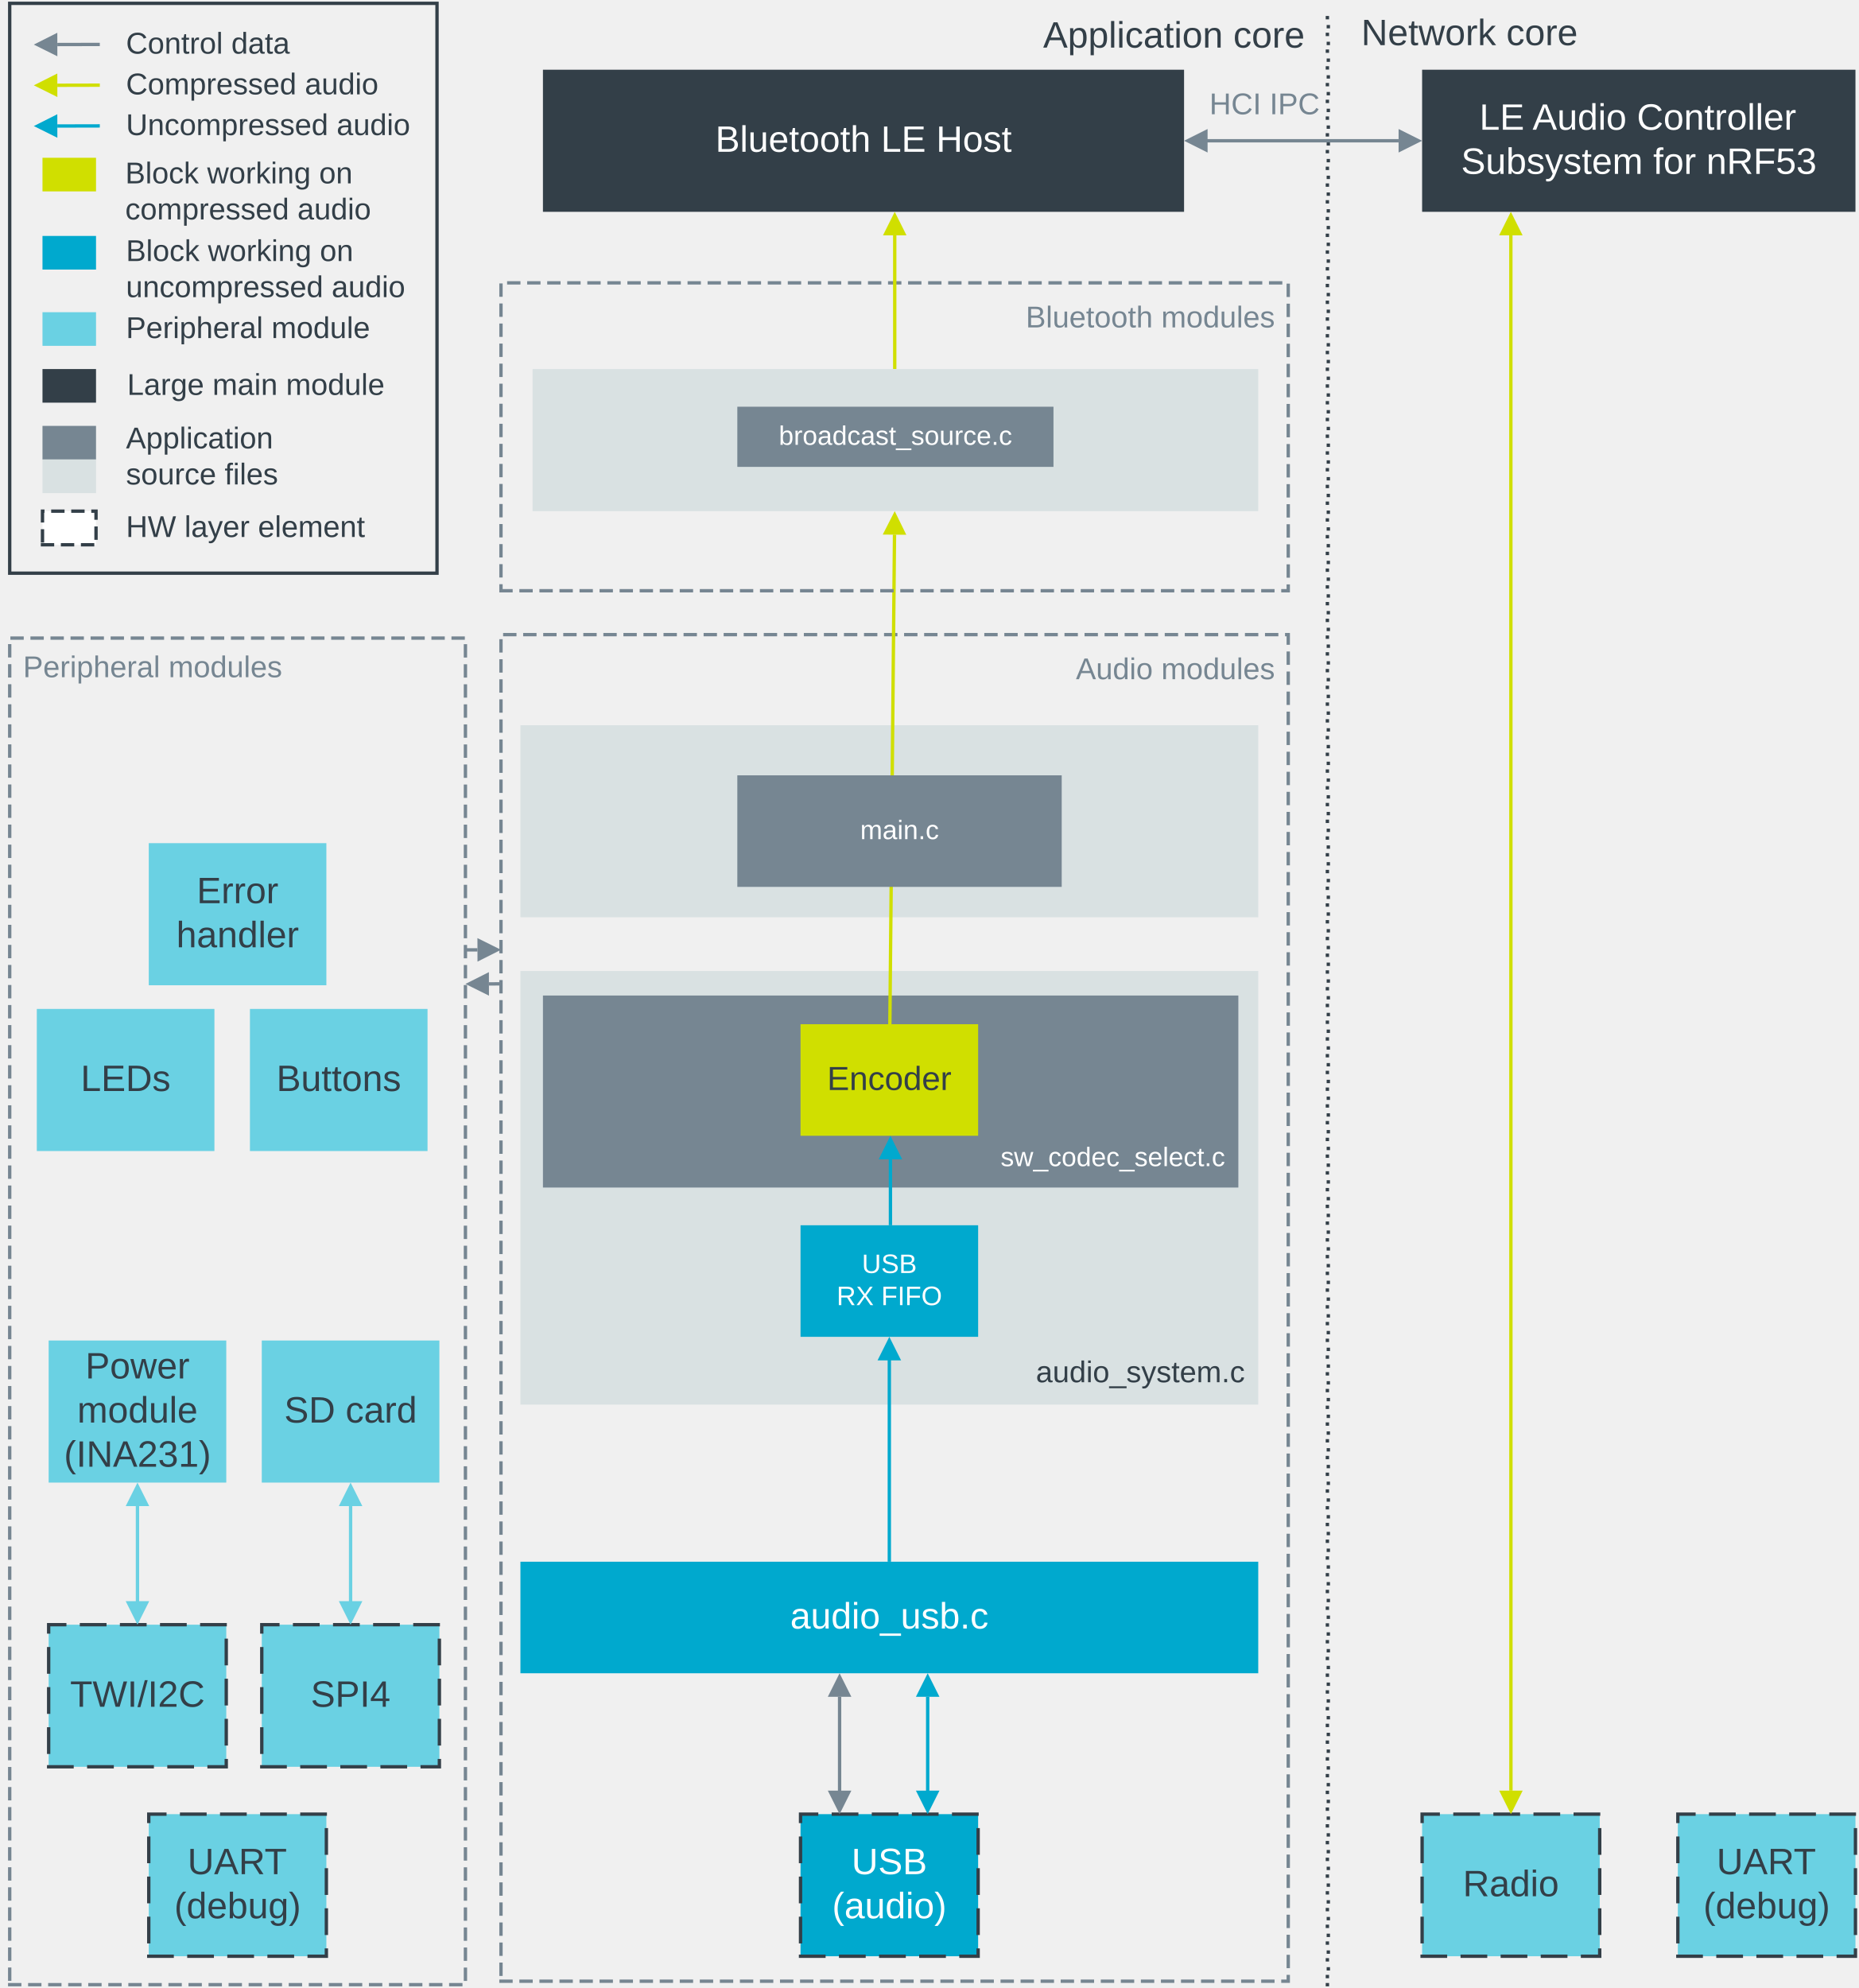
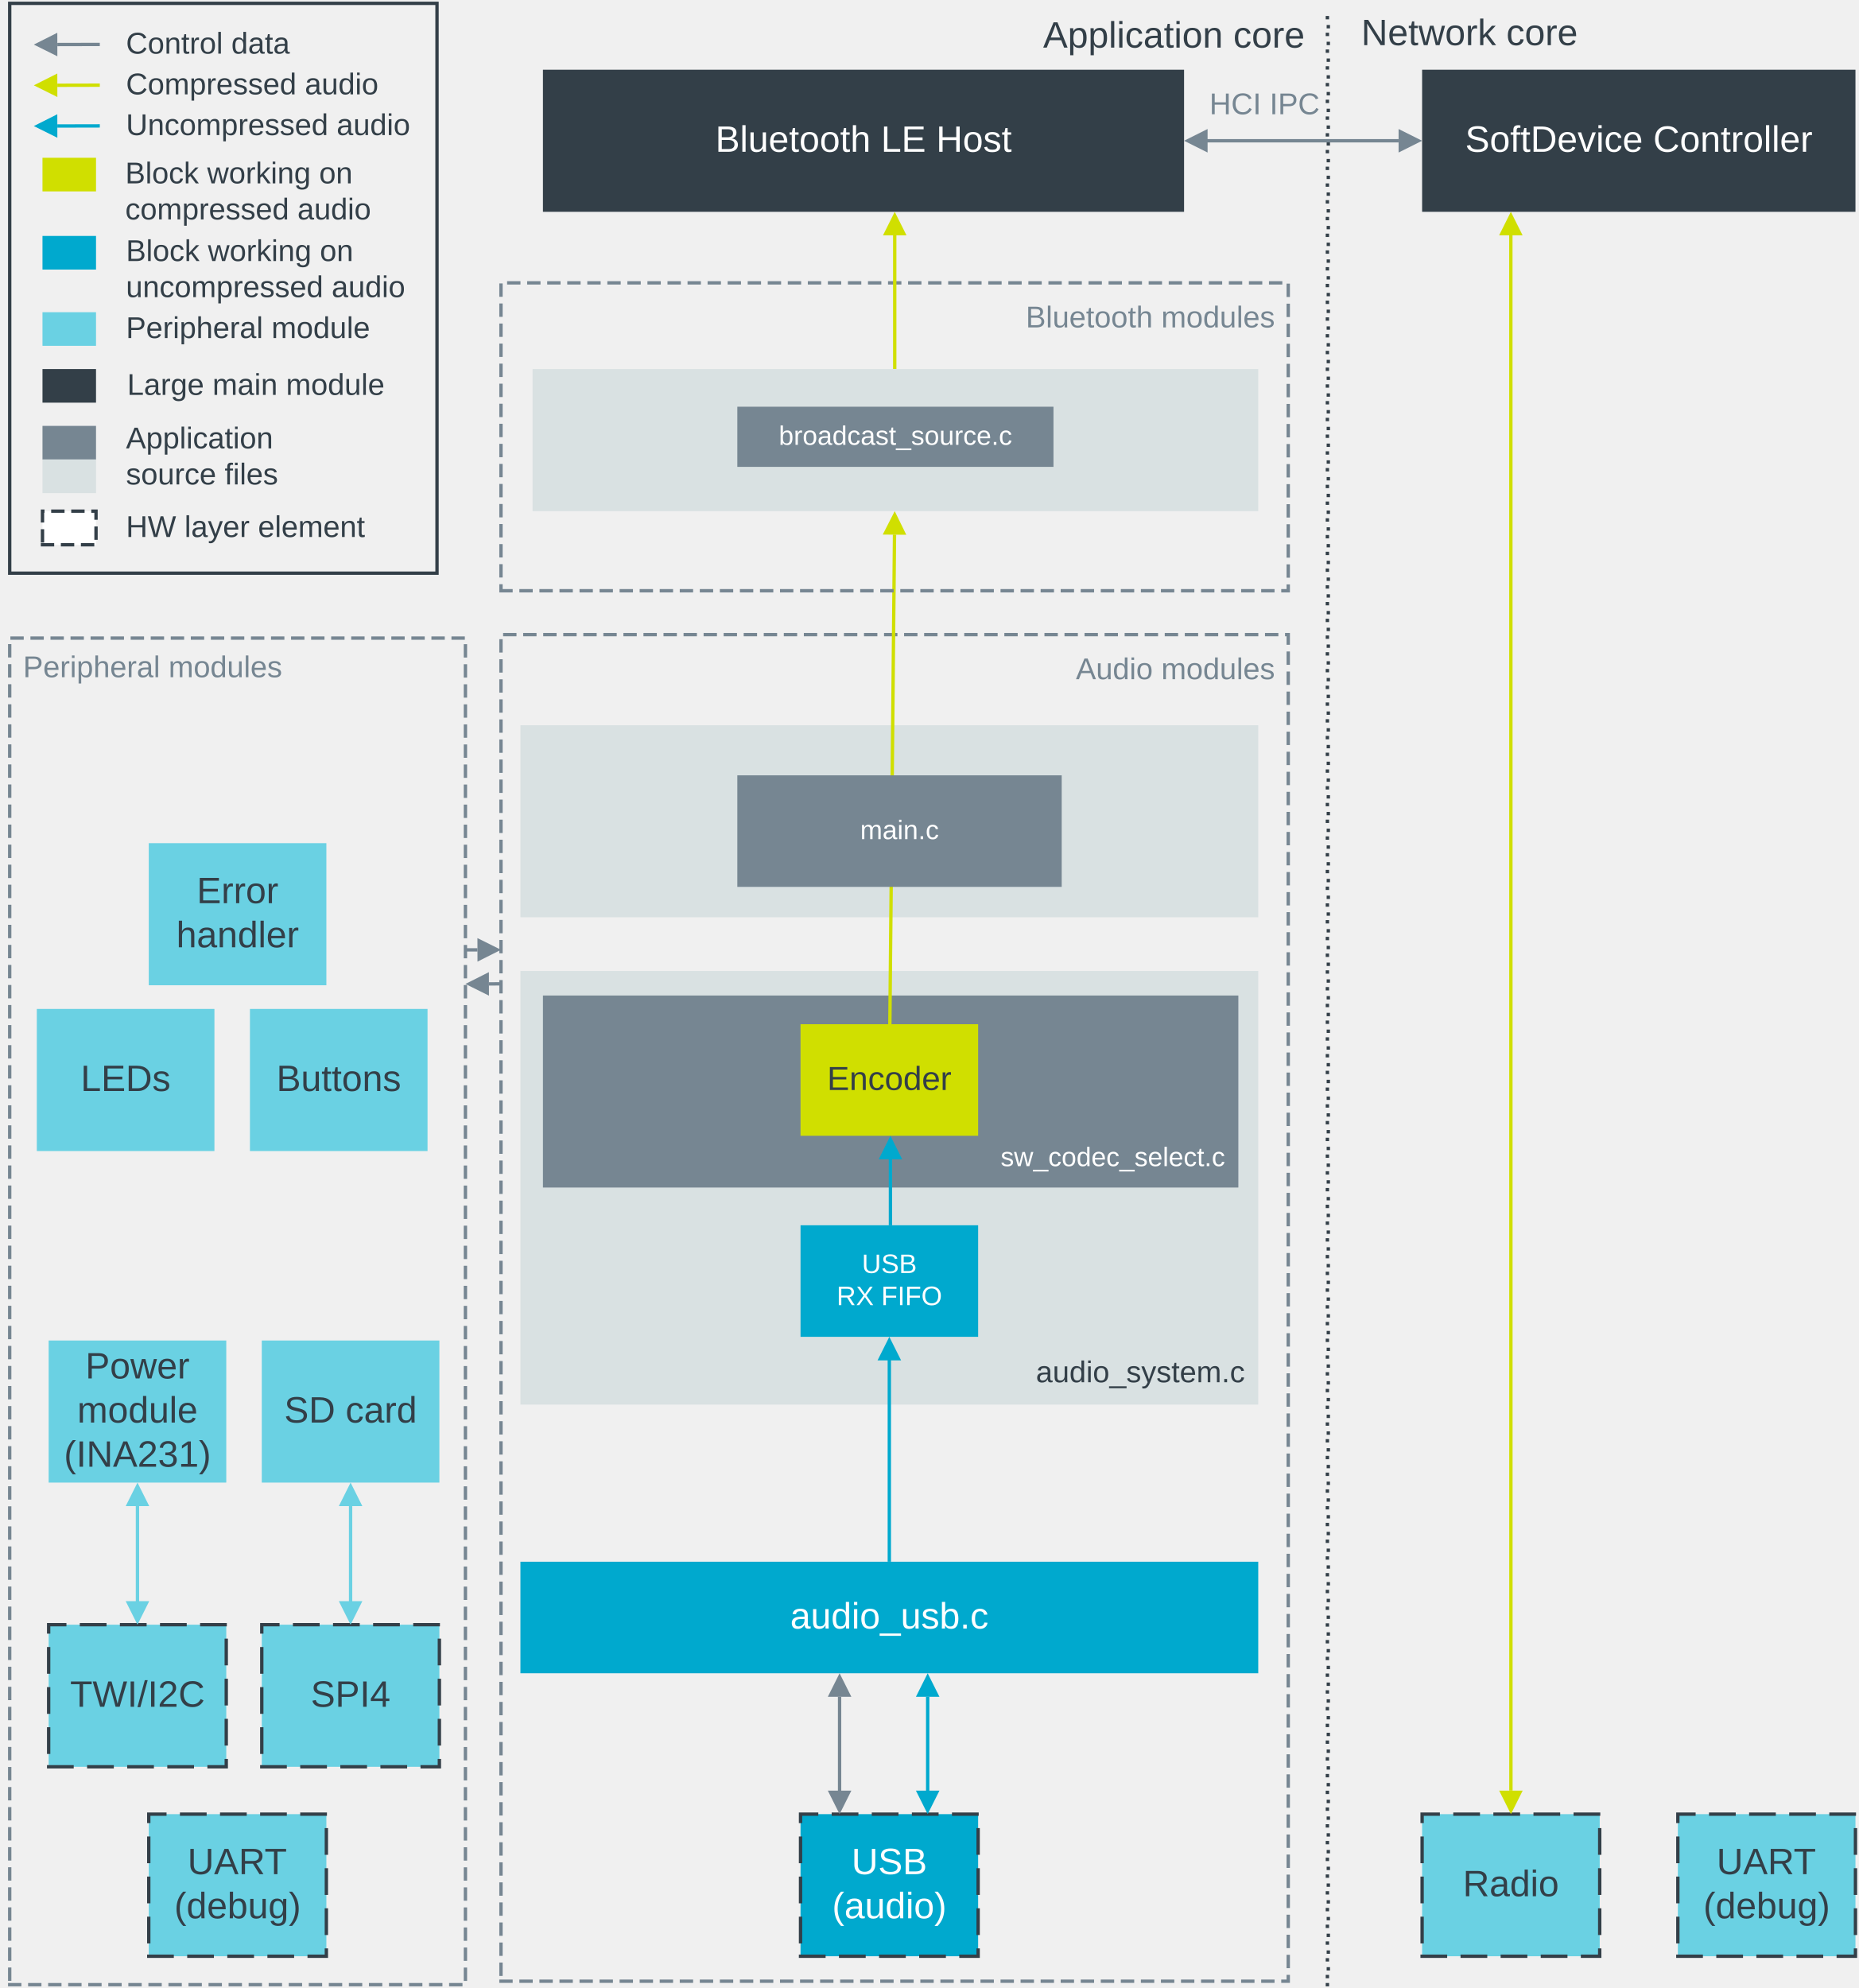
<svg xmlns="http://www.w3.org/2000/svg" xmlns:xlink="http://www.w3.org/1999/xlink" width="7.726in" height="8.262in" viewBox="0 0 556.255 594.878" xml:space="preserve" color-interpolation-filters="sRGB" class="st33">
  <style type="text/css">
	
		.st1 {fill:#333f48;stroke:none;stroke-width:1}
		.st2 {fill:#ffffff;font-family:Arial;font-size:0.917em}
- 		.st3 {font-size:1em}
- 		.st4 {fill:#6ad1e3;stroke:#333f48;stroke-dasharray:7,5;stroke-width:1}
- 		.st5 {fill:#333f48;font-family:Arial;font-size:0.917em}
+ 		.st3 {fill:#6ad1e3;stroke:#333f48;stroke-dasharray:7,5;stroke-width:1}
+ 		.st4 {fill:#333f48;font-family:Arial;font-size:0.917em}
+ 		.st5 {font-size:1em}
		.st6 {fill:#6ad1e3;stroke:none;stroke-width:1}
- 		.st7 {marker-end:url(#mrkr4-51);marker-start:url(#mrkr4-49);stroke:#6ad1e3;stroke-linecap:butt;stroke-width:1}
+ 		.st7 {marker-end:url(#mrkr4-50);marker-start:url(#mrkr4-48);stroke:#6ad1e3;stroke-linecap:butt;stroke-width:1}
		.st8 {fill:#6ad1e3;fill-opacity:1;stroke:#6ad1e3;stroke-opacity:1;stroke-width:0.284}
		.st9 {fill:#d9e1e2;stroke:none;stroke-width:1}
		.st10 {fill:#333f48;font-family:Arial;font-size:0.75em}
		.st11 {fill:#00a9ce;stroke:none;stroke-width:1}
		.st12 {fill:none;stroke:#768692;stroke-dasharray:3,3;stroke-width:1}
		.st13 {fill:#00a9ce;stroke:#333f48;stroke-dasharray:7,5;stroke-width:1}
		.st14 {fill:none;stroke:#333f48;stroke-dasharray:0.01,5;stroke-width:1}
		.st15 {fill:none;stroke:none;stroke-width:1}
- 		.st16 {marker-start:url(#mrkr4-86);stroke:#00a9ce;stroke-linecap:butt;stroke-width:1}
+ 		.st16 {marker-start:url(#mrkr4-85);stroke:#00a9ce;stroke-linecap:butt;stroke-width:1}
		.st17 {fill:#00a9ce;fill-opacity:1;stroke:#00a9ce;stroke-opacity:1;stroke-width:0.284}
- 		.st18 {marker-end:url(#mrkr4-95);marker-start:url(#mrkr4-93);stroke:#768692;stroke-linecap:butt;stroke-width:1}
+ 		.st18 {marker-end:url(#mrkr4-94);marker-start:url(#mrkr4-92);stroke:#768692;stroke-linecap:butt;stroke-width:1}
		.st19 {fill:#768692;fill-opacity:1;stroke:#768692;stroke-opacity:1;stroke-width:0.284}
- 		.st20 {marker-end:url(#mrkr4-103);marker-start:url(#mrkr4-86);stroke:#00a9ce;stroke-linecap:butt;stroke-width:1}
+ 		.st20 {marker-end:url(#mrkr4-102);marker-start:url(#mrkr4-85);stroke:#00a9ce;stroke-linecap:butt;stroke-width:1}
		.st21 {fill:#768692;font-family:Arial;font-size:0.75em}
- 		.st22 {marker-end:url(#mrkr4-95);stroke:#768692;stroke-linecap:butt;stroke-width:1}
+ 		.st22 {marker-end:url(#mrkr4-94);stroke:#768692;stroke-linecap:butt;stroke-width:1}
		.st23 {fill:none;stroke:#333f48;stroke-width:1}
		.st24 {fill:#d0df00;stroke:none;stroke-width:1}
- 		.st25 {marker-end:url(#mrkr4-144);stroke:#d0df00;stroke-linecap:butt;stroke-width:1}
+ 		.st25 {marker-end:url(#mrkr4-143);stroke:#d0df00;stroke-linecap:butt;stroke-width:1}
		.st26 {fill:#d0df00;fill-opacity:1;stroke:#d0df00;stroke-opacity:1;stroke-width:0.284}
- 		.st27 {marker-end:url(#mrkr4-103);stroke:#00a9ce;stroke-linecap:butt;stroke-width:1}
+ 		.st27 {marker-end:url(#mrkr4-102);stroke:#00a9ce;stroke-linecap:butt;stroke-width:1}
		.st28 {fill:#ffffff;stroke:#333f48;stroke-dasharray:3,3;stroke-width:1}
		.st29 {fill:#ffffff;font-family:Arial;font-size:0.667em}
		.st30 {fill:#768692;stroke:none;stroke-width:1}
		.st31 {fill:#333f48;font-family:Arial;font-size:0.833em}
- 		.st32 {marker-end:url(#mrkr4-144);marker-start:url(#mrkr4-221);stroke:#d0df00;stroke-linecap:butt;stroke-width:1}
+ 		.st32 {marker-end:url(#mrkr4-143);marker-start:url(#mrkr4-220);stroke:#d0df00;stroke-linecap:butt;stroke-width:1}
		.st33 {fill:none;fill-rule:evenodd;font-size:12px;overflow:visible;stroke-linecap:square;stroke-miterlimit:3}
	
	</style>
  <defs id="Markers">
    <g id="lend4">
      <path d="M 2 1 L 0 0 L 2 -1 L 2 1 " style="stroke:none" />
    </g>
-     <marker id="mrkr4-49" class="st8" refX="6.68" orient="auto" markerUnits="strokeWidth" overflow="visible">
+     <marker id="mrkr4-48" class="st8" refX="6.68" orient="auto" markerUnits="strokeWidth" overflow="visible">
      <use xlink:href="#lend4" transform="scale(3.52) " />
    </marker>
-     <marker id="mrkr4-51" class="st8" refX="-7.04" orient="auto" markerUnits="strokeWidth" overflow="visible">
+     <marker id="mrkr4-50" class="st8" refX="-7.04" orient="auto" markerUnits="strokeWidth" overflow="visible">
      <use xlink:href="#lend4" transform="scale(-3.52,-3.52) " />
    </marker>
-     <marker id="mrkr4-86" class="st17" refX="6.68" orient="auto" markerUnits="strokeWidth" overflow="visible">
+     <marker id="mrkr4-85" class="st17" refX="6.68" orient="auto" markerUnits="strokeWidth" overflow="visible">
      <use xlink:href="#lend4" transform="scale(3.52) " />
    </marker>
-     <marker id="mrkr4-93" class="st19" refX="6.68" orient="auto" markerUnits="strokeWidth" overflow="visible">
+     <marker id="mrkr4-92" class="st19" refX="6.68" orient="auto" markerUnits="strokeWidth" overflow="visible">
      <use xlink:href="#lend4" transform="scale(3.52) " />
    </marker>
-     <marker id="mrkr4-95" class="st19" refX="-7.04" orient="auto" markerUnits="strokeWidth" overflow="visible">
+     <marker id="mrkr4-94" class="st19" refX="-7.04" orient="auto" markerUnits="strokeWidth" overflow="visible">
      <use xlink:href="#lend4" transform="scale(-3.52,-3.52) " />
    </marker>
-     <marker id="mrkr4-103" class="st17" refX="-7.04" orient="auto" markerUnits="strokeWidth" overflow="visible">
+     <marker id="mrkr4-102" class="st17" refX="-7.04" orient="auto" markerUnits="strokeWidth" overflow="visible">
      <use xlink:href="#lend4" transform="scale(-3.52,-3.52) " />
    </marker>
-     <marker id="mrkr4-144" class="st26" refX="-7.04" orient="auto" markerUnits="strokeWidth" overflow="visible">
+     <marker id="mrkr4-143" class="st26" refX="-7.04" orient="auto" markerUnits="strokeWidth" overflow="visible">
      <use xlink:href="#lend4" transform="scale(-3.52,-3.52) " />
    </marker>
-     <marker id="mrkr4-221" class="st26" refX="6.68" orient="auto" markerUnits="strokeWidth" overflow="visible">
+     <marker id="mrkr4-220" class="st26" refX="6.68" orient="auto" markerUnits="strokeWidth" overflow="visible">
      <use xlink:href="#lend4" transform="scale(3.52) " />
    </marker>
  </defs>
  <g>
    <g id="shape5-1" transform="translate(162.467,-531.496)">
      <rect x="0" y="552.359" width="191.864" height="42.52" class="st1" />
      <text x="51.6" y="576.92" class="st2">Bluetooth LE Host</text>
    </g>
    <g id="shape6-4" transform="translate(425.57,-531.496)">
      <rect x="0" y="552.359" width="129.685" height="42.52" class="st1" />
-       <text x="17.15" y="570.32" class="st2">LE Audio Controller <tspan x="11.66" dy="1.2em" class="st3">S</tspan>ubsystem for nRF53</text>
-     </g>
-     <g id="shape7-8" transform="translate(425.57,-9.50394)">
-       <path d="M0 594.88 L53.15 594.88 L53.15 552.36 L0 552.36 L0 594.88 Z" class="st4" />
-       <text x="12.2" y="576.92" class="st5">Radio</text>
-     </g>
-     <g id="shape8-11" transform="translate(502.105,-9.50394)">
-       <path d="M0 594.88 L53.15 594.88 L53.15 552.36 L0 552.36 L0 594.88 Z" class="st4" />
-       <text x="11.6" y="570.32" class="st5">UART <tspan x="7.62" dy="1.2em" class="st3">(debug)</tspan>
-       </text>
-     </g>
-     <g id="shape9-15" transform="translate(44.5055,-9.50394)">
-       <path d="M0 594.88 L53.15 594.88 L53.15 552.36 L0 552.36 L0 594.88 Z" class="st4" />
-       <text x="11.6" y="570.32" class="st5">UART <tspan x="7.62" dy="1.2em" class="st3">(debug)</tspan>
-       </text>
-     </g>
-     <g id="shape10-19" transform="translate(14.5462,-66.1969)">
-       <path d="M0 594.88 L53.15 594.88 L53.15 552.36 L0 552.36 L0 594.88 Z" class="st4" />
-       <text x="6.41" y="576.92" class="st5">TWI/I2C</text>
-     </g>
-     <g id="shape11-22" transform="translate(78.3257,-66.1969)">
-       <path d="M0 594.88 L53.15 594.88 L53.15 552.36 L0 552.36 L0 594.88 Z" class="st4" />
-       <text x="14.65" y="576.92" class="st5">SPI4</text>
-     </g>
-     <g id="shape12-25" transform="translate(78.3257,-151.236)">
-       <rect x="0" y="552.359" width="53.15" height="42.52" class="st6" />
-       <text x="6.71" y="576.92" class="st5">SD card</text>
-     </g>
-     <g id="shape14-28" transform="translate(14.5462,-151.236)">
-       <rect x="0" y="552.359" width="53.15" height="42.52" class="st6" />
-       <text x="10.99" y="563.72" class="st5">Power <tspan x="8.54" dy="1.2em" class="st3">module </tspan>
-         <tspan x="4.57" dy="1.2em" class="st3">(INA231)</tspan>
-       </text>
-     </g>
-     <g id="shape15-33" transform="translate(44.5055,-300.055)">
-       <rect x="0" y="552.359" width="53.15" height="42.52" class="st6" />
-       <text x="14.35" y="570.32" class="st5">Error <tspan x="8.23" dy="1.2em" class="st3">handler</tspan>
-       </text>
-     </g>
-     <g id="shape16-37" transform="translate(74.7824,-250.449)">
-       <rect x="0" y="552.359" width="53.15" height="42.52" class="st6" />
-       <text x="7.92" y="576.92" class="st5">Buttons</text>
-     </g>
-     <g id="shape17-40" transform="translate(11.0029,-250.449)">
-       <rect x="0" y="552.359" width="53.15" height="42.52" class="st6" />
-       <text x="13.13" y="576.92" class="st5">LEDs</text>
-     </g>
-     <g id="shape18-43" transform="translate(34.0344,-108.717)">
+       <text x="12.88" y="576.92" class="st2">SoftDevice Controller</text>
+     </g>
+     <g id="shape7-7" transform="translate(425.57,-9.50394)">
+       <path d="M0 594.88 L53.15 594.88 L53.15 552.36 L0 552.36 L0 594.88 Z" class="st3" />
+       <text x="12.2" y="576.92" class="st4">Radio</text>
+     </g>
+     <g id="shape8-10" transform="translate(502.105,-9.50394)">
+       <path d="M0 594.88 L53.15 594.88 L53.15 552.36 L0 552.36 L0 594.88 Z" class="st3" />
+       <text x="11.6" y="570.32" class="st4">UART <tspan x="7.62" dy="1.2em" class="st5">(debug)</tspan>
+       </text>
+     </g>
+     <g id="shape9-14" transform="translate(44.5055,-9.50394)">
+       <path d="M0 594.88 L53.15 594.88 L53.15 552.36 L0 552.36 L0 594.88 Z" class="st3" />
+       <text x="11.6" y="570.32" class="st4">UART <tspan x="7.62" dy="1.2em" class="st5">(debug)</tspan>
+       </text>
+     </g>
+     <g id="shape10-18" transform="translate(14.5462,-66.1969)">
+       <path d="M0 594.88 L53.15 594.88 L53.15 552.36 L0 552.36 L0 594.88 Z" class="st3" />
+       <text x="6.41" y="576.92" class="st4">TWI/I2C</text>
+     </g>
+     <g id="shape11-21" transform="translate(78.3257,-66.1969)">
+       <path d="M0 594.88 L53.15 594.88 L53.15 552.36 L0 552.36 L0 594.88 Z" class="st3" />
+       <text x="14.65" y="576.92" class="st4">SPI4</text>
+     </g>
+     <g id="shape12-24" transform="translate(78.3257,-151.236)">
+       <rect x="0" y="552.359" width="53.15" height="42.52" class="st6" />
+       <text x="6.71" y="576.92" class="st4">SD card</text>
+     </g>
+     <g id="shape14-27" transform="translate(14.5462,-151.236)">
+       <rect x="0" y="552.359" width="53.15" height="42.52" class="st6" />
+       <text x="10.99" y="563.72" class="st4">Power <tspan x="8.54" dy="1.2em" class="st5">module </tspan>
+         <tspan x="4.57" dy="1.2em" class="st5">(INA231)</tspan>
+       </text>
+     </g>
+     <g id="shape15-32" transform="translate(44.5055,-300.055)">
+       <rect x="0" y="552.359" width="53.15" height="42.52" class="st6" />
+       <text x="14.35" y="570.32" class="st4">Error <tspan x="8.23" dy="1.2em" class="st5">handler</tspan>
+       </text>
+     </g>
+     <g id="shape16-36" transform="translate(74.7824,-250.449)">
+       <rect x="0" y="552.359" width="53.15" height="42.52" class="st6" />
+       <text x="7.92" y="576.92" class="st4">Buttons</text>
+     </g>
+     <g id="shape17-39" transform="translate(11.0029,-250.449)">
+       <rect x="0" y="552.359" width="53.15" height="42.52" class="st6" />
+       <text x="13.13" y="576.92" class="st4">LEDs</text>
+     </g>
+     <g id="shape18-42" transform="translate(34.0344,-108.717)">
      <path d="M7.09 588.2 L7.09 587.84 L7.09 559.4" class="st7" />
    </g>
-     <g id="shape22-52" transform="translate(155.729,-174.567)">
+     <g id="shape22-51" transform="translate(155.729,-174.567)">
      <rect x="0" y="465.12" width="220.802" height="129.758" class="st9" />
      <text x="154.27" y="588.18" class="st10">audio_system.c</text>
    </g>
-     <g id="shape23-55" transform="translate(155.729,-94.1787)">
+     <g id="shape23-54" transform="translate(155.729,-94.1787)">
      <rect x="0" y="561.498" width="220.802" height="33.38" class="st11" />
      <text x="80.74" y="581.49" class="st2">audio_usb.c</text>
    </g>
-     <g id="shape25-58" transform="translate(149.909,-2.03534)">
+     <g id="shape25-57" transform="translate(149.909,-2.03534)">
      <path d="M0 594.88 L235.6 594.88 L235.6 191.94 L0 191.94 L0 594.88 Z" class="st12" />
    </g>
-     <g id="shape26-60" transform="translate(97.8139,-108.717)">
+     <g id="shape26-59" transform="translate(97.8139,-108.717)">
      <path d="M7.09 588.2 L7.09 587.84 L7.09 559.4" class="st7" />
    </g>
-     <g id="shape30-67" transform="translate(239.555,-9.50394)">
+     <g id="shape30-66" transform="translate(239.555,-9.50394)">
      <path d="M0 594.88 L53.15 594.88 L53.15 552.36 L0 552.36 L0 594.88 Z" class="st13" />
-       <text x="15.27" y="570.32" class="st2">USB <tspan x="9.45" dy="1.2em" class="st3">(audio)</tspan>
-       </text>
-     </g>
-     <g id="shape33-71" transform="translate(397.223,-1)">
+       <text x="15.27" y="570.32" class="st2">USB <tspan x="9.45" dy="1.2em" class="st5">(audio)</tspan>
+       </text>
+     </g>
+     <g id="shape33-70" transform="translate(397.223,-1)">
      <path d="M0 594.88 L0.28 594.88 L0.28 5.27 L0 5.27 L0 594.88 Z" class="st14" />
    </g>
-     <g id="shape34-73" transform="translate(397.223,-575.453)">
+     <g id="shape34-72" transform="translate(397.223,-575.453)">
      <rect x="0" y="576.453" width="85.039" height="18.425" class="st15" />
-       <text x="10.12" y="588.97" class="st5">Network core</text>
-     </g>
-     <g id="shape36-76" transform="translate(305.097,-574.724)">
+       <text x="10.12" y="588.97" class="st4">Network core</text>
+     </g>
+     <g id="shape36-75" transform="translate(305.097,-574.724)">
      <rect x="0" y="576.453" width="92.409" height="18.425" class="st15" />
-       <text x="7.07" y="588.97" class="st5">Application core</text>
-     </g>
-     <g id="shape42-79" transform="translate(155.729,-320.397)">
+       <text x="7.07" y="588.97" class="st4">Application core</text>
+     </g>
+     <g id="shape42-78" transform="translate(155.729,-320.397)">
      <rect x="0" y="537.421" width="220.802" height="57.457" class="st9" />
    </g>
-     <g id="shape75-81" transform="translate(273.216,-194.856)">
+     <g id="shape75-80" transform="translate(273.216,-194.856)">
      <path d="M-7.09 601.56 L-7.09 601.92 L-7.09 662.17" class="st16" />
    </g>
-     <g id="shape80-87" transform="translate(244.152,-52.0236)">
+     <g id="shape80-86" transform="translate(244.152,-52.0236)">
      <path d="M7.09 588.2 L7.09 587.84 L7.09 559.76" class="st18" />
    </g>
-     <g id="shape81-96" transform="translate(270.515,-52.0236)">
+     <g id="shape81-95" transform="translate(270.515,-52.0236)">
      <path d="M7.09 588.2 L7.09 587.84 L7.09 559.76" class="st20" />
    </g>
-     <g id="shape82-104" transform="translate(354.331,-545.669)">
+     <g id="shape82-103" transform="translate(354.331,-545.669)">
      <path d="M6.68 587.79 L7.04 587.79 L64.2 587.79" class="st18" />
    </g>
-     <g id="shape83-111" transform="translate(357.165,-552.756)">
+     <g id="shape83-110" transform="translate(357.165,-552.756)">
      <rect x="0" y="573.618" width="42.52" height="21.26" class="st15" />
      <text x="4.76" y="586.95" class="st21">HCI IPC</text>
    </g>
-     <g id="shape84-114" transform="translate(304.964,-383.712)">
+     <g id="shape84-113" transform="translate(304.964,-383.712)">
      <rect x="0" y="573.618" width="80.548" height="21.26" class="st15" />
      <text x="17.01" y="586.95" class="st21">Audio modules</text>
    </g>
-     <g id="shape86-117" transform="translate(137.503,-303.569)">
+     <g id="shape86-116" transform="translate(137.503,-303.569)">
      <path d="M1.77 587.81 L5.37 587.8" class="st22" />
    </g>
-     <g id="shape87-122" transform="translate(151.676,-307.546)">
+     <g id="shape87-121" transform="translate(151.676,-307.546)">
      <path d="M-1.77 601.95 L-5.37 601.96" class="st22" />
    </g>
-     <g id="shape88-127" transform="translate(2.88994,-423.362)">
+     <g id="shape88-126" transform="translate(2.88994,-423.362)">
      <rect x="0" y="424.362" width="127.877" height="170.516" class="st23" />
    </g>
-     <g id="shape89-129" transform="translate(12.7002,-537.606)">
+     <g id="shape89-128" transform="translate(12.7002,-537.606)">
      <rect x="0" y="584.817" width="16.019" height="10.061" class="st24" />
    </g>
-     <g id="shape90-131" transform="translate(29.8533,-588.644)">
+     <g id="shape90-130" transform="translate(29.8533,-588.644)">
      <path d="M0 601.94 L-12.71 601.97" class="st22" />
    </g>
-     <g id="shape91-136" transform="translate(33.6886,-576.505)">
+     <g id="shape91-135" transform="translate(33.6886,-576.505)">
      <rect x="0" y="584.817" width="71.566" height="10.061" class="st15" />
      <text x="4" y="592.55" class="st10">Control data</text>
    </g>
-     <g id="shape93-139" transform="translate(29.8533,-576.455)">
+     <g id="shape93-138" transform="translate(29.8533,-576.455)">
      <path d="M0 601.94 L-12.71 601.97" class="st25" />
    </g>
-     <g id="shape94-145" transform="translate(33.6886,-564.316)">
+     <g id="shape94-144" transform="translate(33.6886,-564.316)">
      <rect x="0" y="584.817" width="97.078" height="10.061" class="st15" />
      <text x="4" y="592.55" class="st10">Compressed audio</text>
    </g>
-     <g id="shape95-148" transform="translate(29.8533,-564.266)">
+     <g id="shape95-147" transform="translate(29.8533,-564.266)">
      <path d="M0 601.94 L-12.71 601.97" class="st27" />
    </g>
-     <g id="shape96-153" transform="translate(33.6886,-552.127)">
+     <g id="shape96-152" transform="translate(33.6886,-552.127)">
      <rect x="0" y="584.817" width="97.078" height="10.061" class="st15" />
      <text x="4" y="592.55" class="st10">Uncompressed audio</text>
    </g>
-     <g id="shape97-156" transform="translate(12.7002,-514.215)">
+     <g id="shape97-155" transform="translate(12.7002,-514.215)">
      <rect x="0" y="584.817" width="16.019" height="10.061" class="st11" />
    </g>
-     <g id="shape98-158" transform="translate(33.4717,-532.285)">
-       <rect x="0" y="584.817" width="97.078" height="10.061" class="st15" />
-       <text x="4" y="587.15" class="st10">Block working on <tspan x="4" dy="1.2em" class="st3">compressed audio</tspan>
-       </text>
-     </g>
-     <g id="shape99-162" transform="translate(33.6886,-509.04)">
-       <rect x="0" y="584.817" width="97.078" height="10.061" class="st15" />
-       <text x="4" y="587.15" class="st10">Block working on <tspan x="4" dy="1.2em" class="st3">uncompressed audio</tspan>
-       </text>
-     </g>
-     <g id="shape100-166" transform="translate(12.7002,-431.866)">
+     <g id="shape98-157" transform="translate(33.4717,-532.285)">
+       <rect x="0" y="584.817" width="97.078" height="10.061" class="st15" />
+       <text x="4" y="587.15" class="st10">Block working on <tspan x="4" dy="1.2em" class="st5">compressed audio</tspan>
+       </text>
+     </g>
+     <g id="shape99-161" transform="translate(33.6886,-509.04)">
+       <rect x="0" y="584.817" width="97.078" height="10.061" class="st15" />
+       <text x="4" y="587.15" class="st10">Block working on <tspan x="4" dy="1.2em" class="st5">uncompressed audio</tspan>
+       </text>
+     </g>
+     <g id="shape100-165" transform="translate(12.7002,-431.866)">
      <path d="M0 594.88 L16.02 594.88 L16.02 584.82 L0 584.82 L0 594.88 Z" class="st28" />
    </g>
-     <g id="shape101-168" transform="translate(33.6886,-431.866)">
+     <g id="shape101-167" transform="translate(33.6886,-431.866)">
      <rect x="0" y="584.817" width="97.078" height="10.061" class="st15" />
      <text x="4" y="592.55" class="st10">HW layer element</text>
    </g>
-     <g id="group102-171" transform="translate(2.88994,-1)">
-       <g id="shape24-172">
+     <g id="group102-170" transform="translate(2.88994,-1)">
+       <g id="shape24-171">
        <path d="M0 594.88 L136.38 594.88 L136.38 191.94 L0 191.94 L0 594.88 Z" class="st12" />
      </g>
-       <g id="shape85-174" transform="translate(0,-384.935)">
+       <g id="shape85-173" transform="translate(0,-384.935)">
        <rect x="0" y="576.876" width="136.381" height="18.002" class="st15" />
        <text x="4" y="588.58" class="st21">Peripheral modules</text>
      </g>
    </g>
-     <g id="shape104-177" transform="translate(239.555,-194.856)">
+     <g id="shape104-176" transform="translate(239.555,-194.856)">
      <rect x="0" y="561.498" width="53.15" height="33.38" class="st11" />
-       <text x="18.35" y="575.79" class="st29">USB  <tspan x="10.8" dy="1.2em" class="st3">RX FIFO</tspan>
-       </text>
-     </g>
-     <g id="shape40-181" transform="translate(162.467,-239.528)">
+       <text x="18.35" y="575.79" class="st29">USB  <tspan x="10.8" dy="1.2em" class="st5">RX FIFO</tspan>
+       </text>
+     </g>
+     <g id="shape40-180" transform="translate(162.467,-239.528)">
      <rect x="0" y="537.421" width="208.111" height="57.457" class="st30" />
      <text x="136.97" y="588.48" class="st29">sw_codec_select.c</text>
    </g>
-     <g id="shape105-184" transform="translate(239.555,-255.018)">
+     <g id="shape105-183" transform="translate(239.555,-255.018)">
      <rect x="0" y="561.498" width="53.15" height="33.38" class="st24" />
      <text x="7.95" y="581.19" class="st31">Encoder</text>
    </g>
-     <g id="shape109-187" transform="translate(259.928,-288.399)">
+     <g id="shape109-186" transform="translate(259.928,-288.399)">
      <path d="M6.36 594.88 L7.75 448.39" class="st25" />
    </g>
-     <g id="shape114-192" transform="translate(259.37,-228.236)">
+     <g id="shape114-191" transform="translate(259.37,-228.236)">
      <path d="M7.09 594.88 L7.09 575.14" class="st27" />
    </g>
-     <g id="shape115-197" transform="translate(12.7002,-491.394)">
+     <g id="shape115-196" transform="translate(12.7002,-491.394)">
      <rect x="0" y="584.817" width="16.019" height="10.061" class="st6" />
    </g>
-     <g id="shape116-199" transform="translate(33.6886,-491.394)">
+     <g id="shape116-198" transform="translate(33.6886,-491.394)">
      <rect x="0" y="584.817" width="97.078" height="10.061" class="st15" />
      <text x="4" y="592.55" class="st10">Peripheral module</text>
    </g>
-     <g id="shape117-202" transform="translate(12.7002,-474.386)">
+     <g id="shape117-201" transform="translate(12.7002,-474.386)">
      <rect x="0" y="584.817" width="16.019" height="10.061" class="st1" />
    </g>
-     <g id="shape118-204" transform="translate(34.0387,-474.386)">
+     <g id="shape118-203" transform="translate(34.0387,-474.386)">
      <rect x="0" y="584.817" width="97.078" height="10.061" class="st15" />
      <text x="4" y="592.55" class="st10">Large main module</text>
    </g>
-     <g id="shape119-207" transform="translate(33.6886,-452.986)">
-       <rect x="0" y="584.817" width="97.078" height="10.061" class="st15" />
-       <text x="4" y="587.15" class="st10">Application <tspan x="4" dy="1.2em" class="st3">source files</tspan>
-       </text>
-     </g>
-     <g id="shape120-211" transform="translate(12.7002,-457.378)">
+     <g id="shape119-206" transform="translate(33.6886,-452.986)">
+       <rect x="0" y="584.817" width="97.078" height="10.061" class="st15" />
+       <text x="4" y="587.15" class="st10">Application <tspan x="4" dy="1.2em" class="st5">source files</tspan>
+       </text>
+     </g>
+     <g id="shape120-210" transform="translate(12.7002,-457.378)">
      <rect x="0" y="584.817" width="16.019" height="10.061" class="st30" />
    </g>
-     <g id="shape121-213" transform="translate(12.7002,-447.317)">
+     <g id="shape121-212" transform="translate(12.7002,-447.317)">
      <rect x="0" y="584.817" width="16.019" height="10.061" class="st9" />
    </g>
-     <g id="shape122-215" transform="translate(445.049,-531.496)">
+     <g id="shape122-214" transform="translate(445.049,-531.496)">
      <path d="M7.08 601.56 L7.08 601.92 L7.1 1067.31" class="st32" />
    </g>
-     <g id="shape129-223" transform="translate(149.909,-418.11)">
+     <g id="shape129-222" transform="translate(149.909,-418.11)">
      <path d="M0 594.88 L235.6 594.88 L235.6 502.75 L0 502.75 L0 594.88 Z" class="st12" />
    </g>
-     <g id="shape134-225" transform="translate(260.657,-484.447)">
+     <g id="shape134-224" transform="translate(260.657,-484.447)">
      <path d="M7.09 594.88 L7.09 554.87" class="st25" />
    </g>
-     <g id="shape135-230" transform="translate(300.472,-488.976)">
+     <g id="shape135-229" transform="translate(300.472,-488.976)">
      <rect x="0" y="573.618" width="85.039" height="21.26" class="st15" />
      <text x="6.49" y="586.95" class="st21">Bluetooth modules</text>
    </g>
-     <g id="shape136-233" transform="translate(220.638,-329.493)">
+     <g id="shape136-232" transform="translate(220.638,-329.493)">
      <rect x="0" y="561.498" width="97.078" height="33.38" class="st30" />
      <text x="36.76" y="580.59" class="st29">main.c</text>
    </g>
-     <g id="shape124-236" transform="translate(159.36,-441.927)">
+     <g id="shape124-235" transform="translate(159.36,-441.927)">
      <rect x="0" y="552.359" width="217.17" height="42.52" class="st9" />
    </g>
-     <g id="shape125-238" transform="translate(220.638,-455.173)">
+     <g id="shape125-237" transform="translate(220.638,-455.173)">
      <rect x="0" y="576.878" width="94.615" height="18" class="st30" />
      <text x="12.4" y="588.28" class="st29">broadcast_source.c</text>
    </g>
  </g>
</svg>
